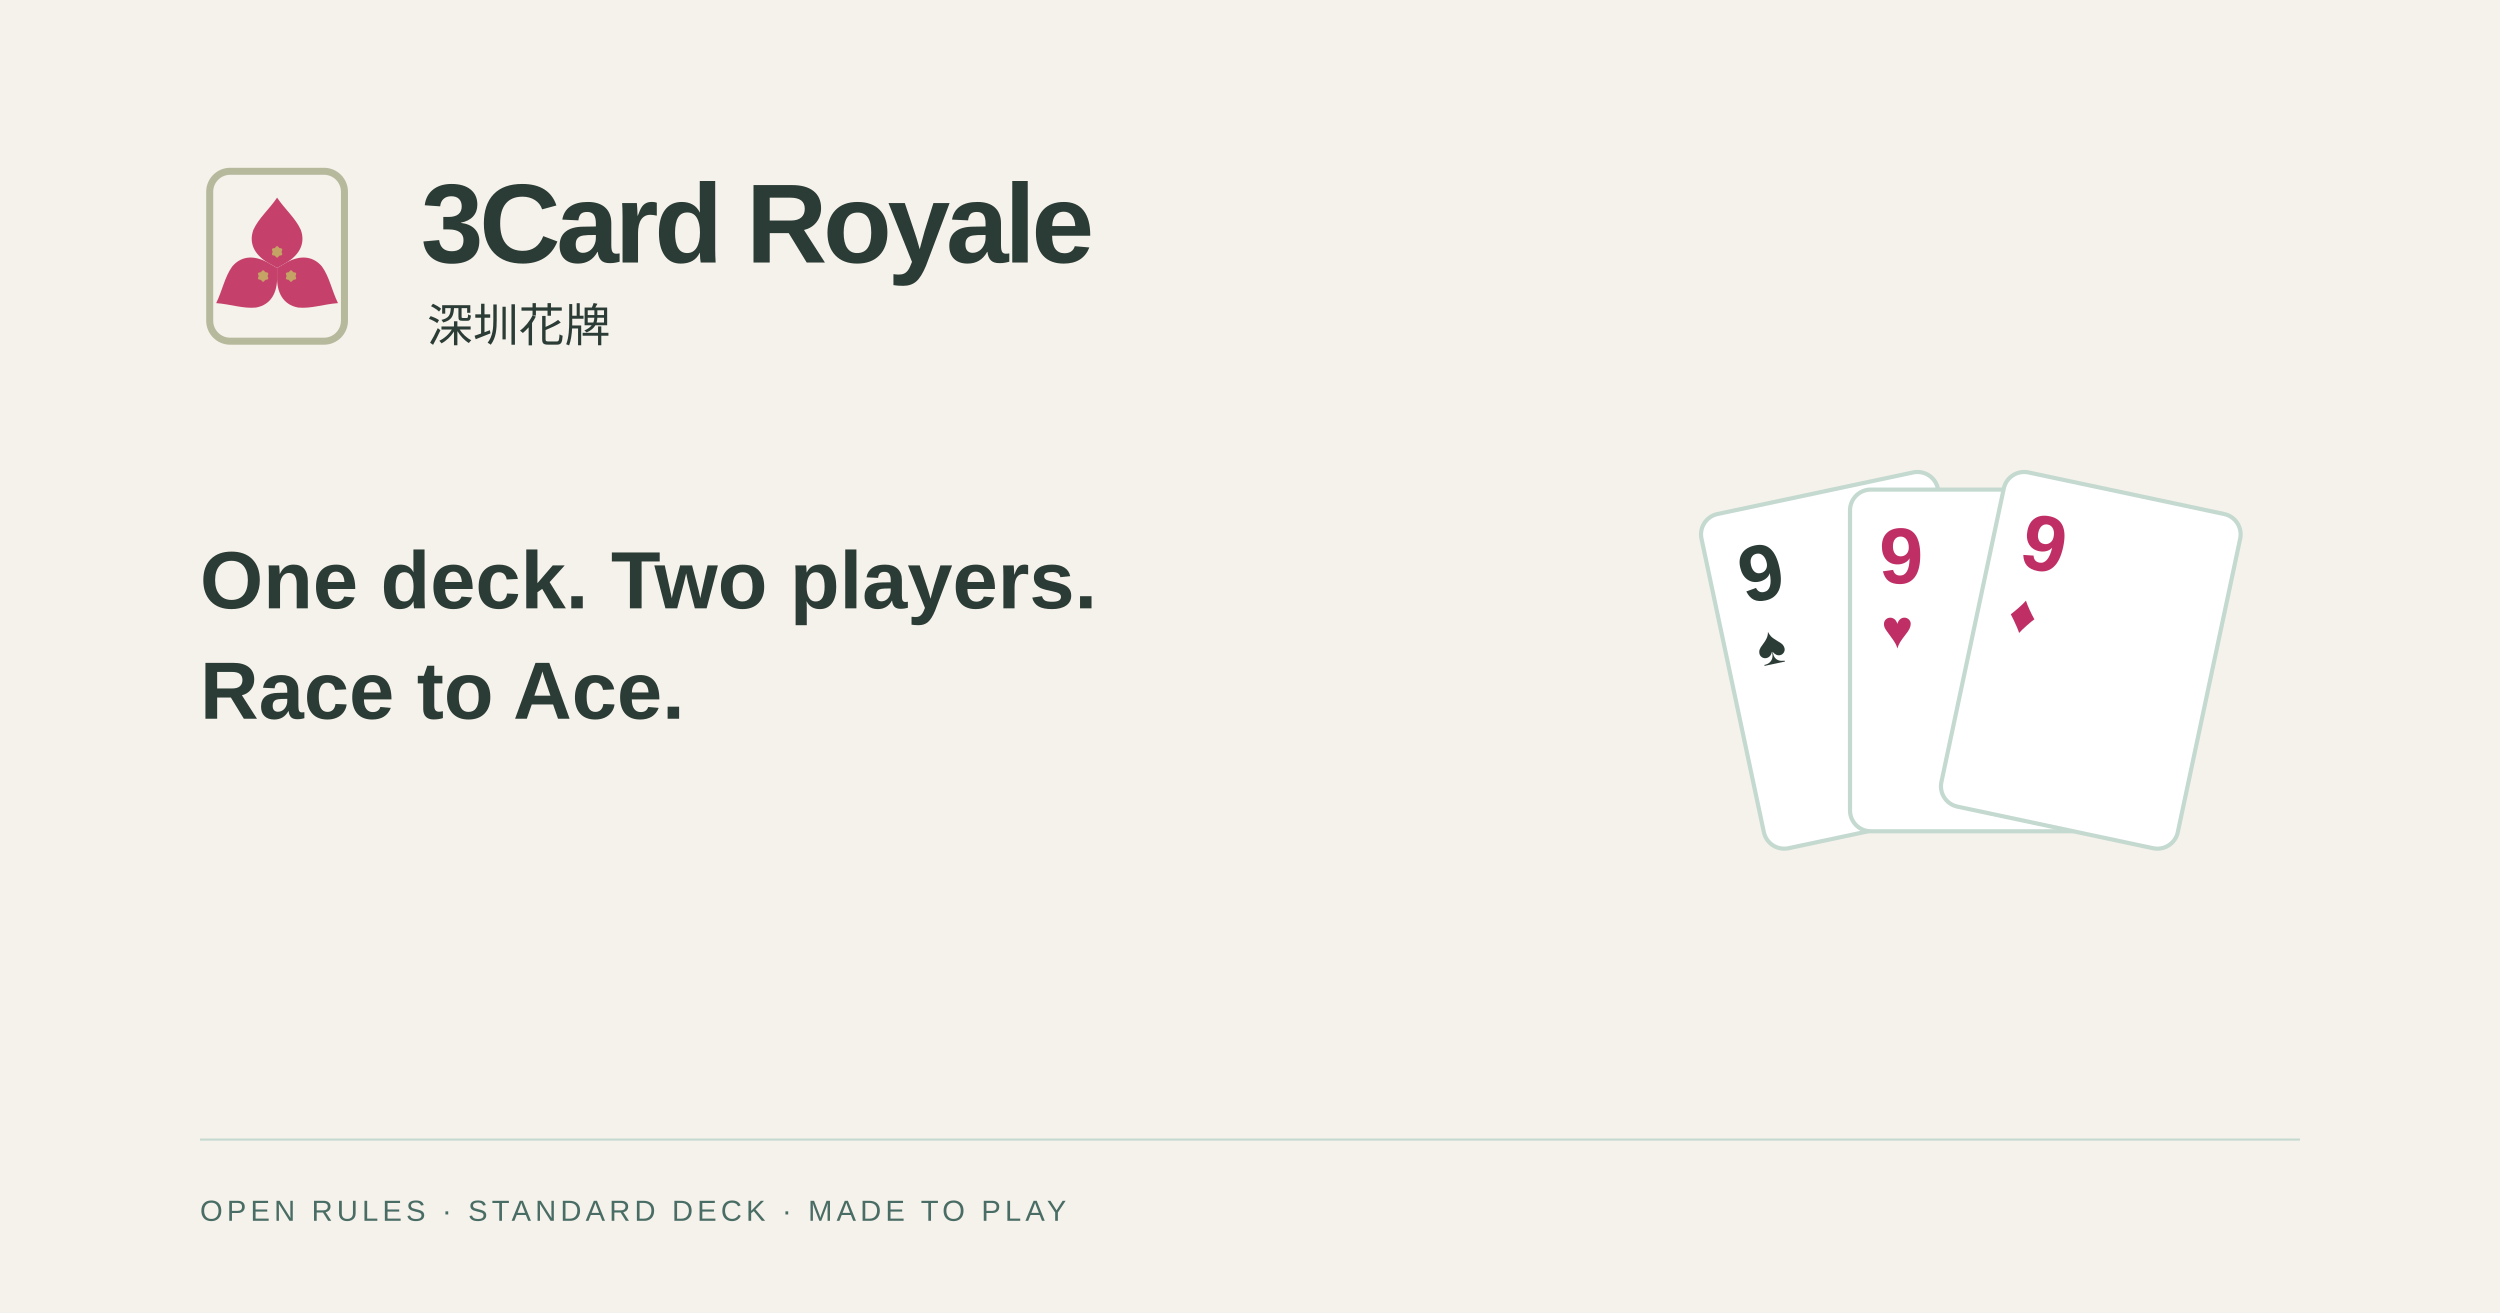
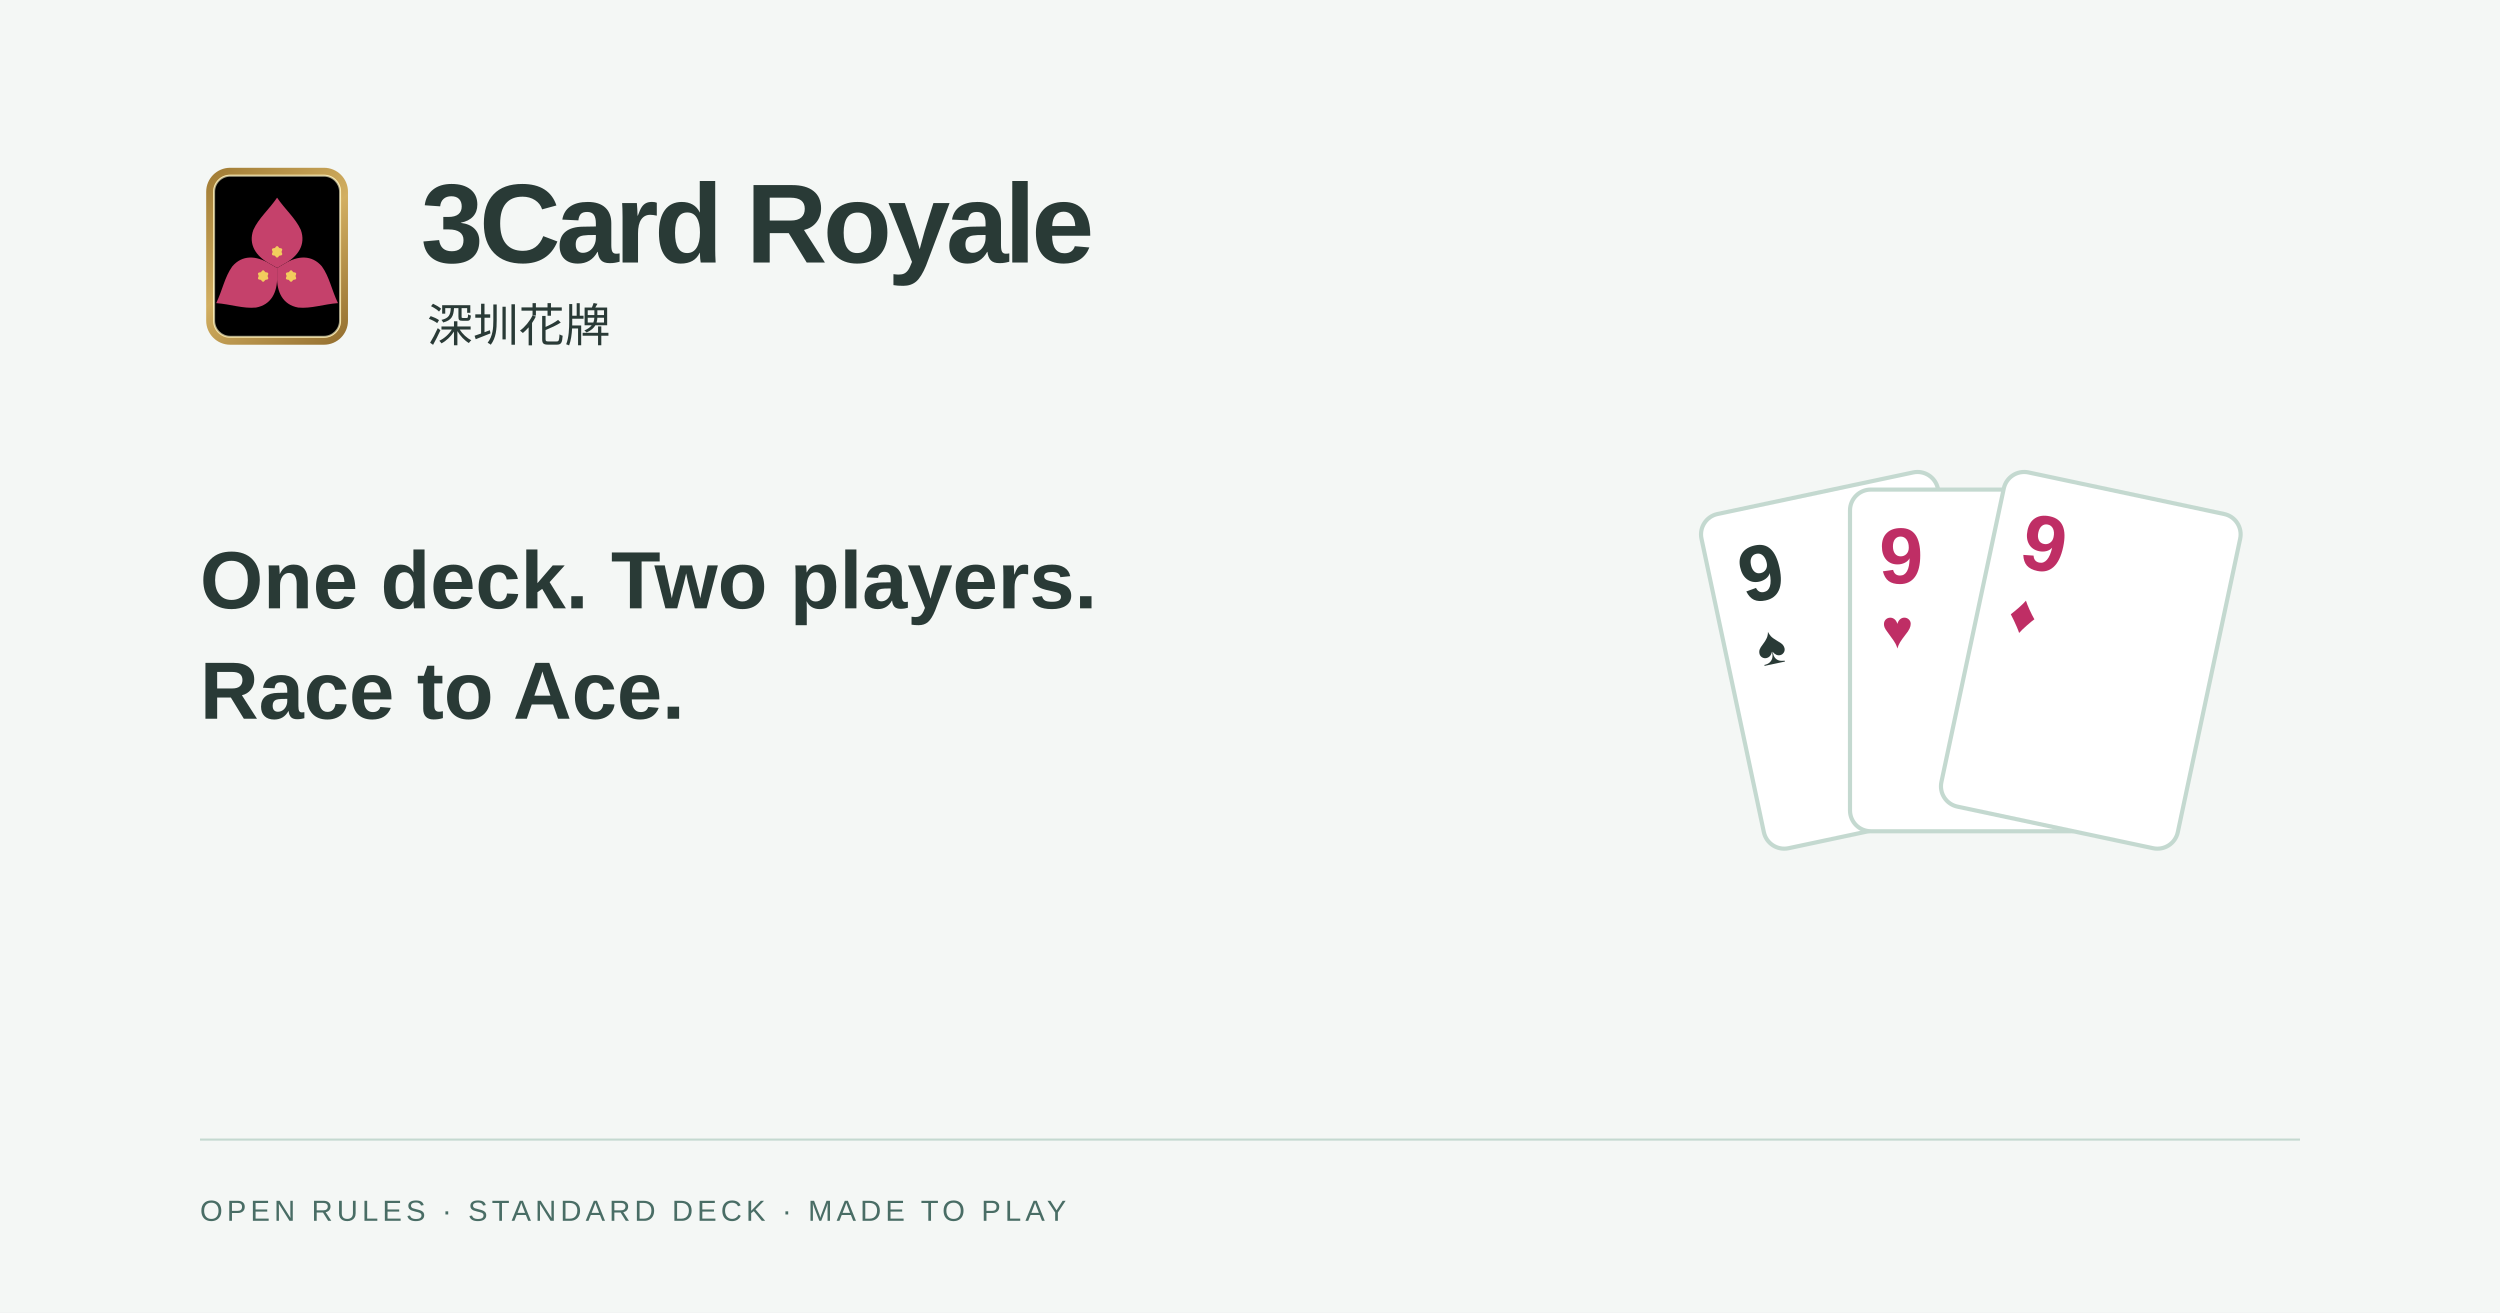
<svg xmlns="http://www.w3.org/2000/svg" width="1200" height="630" viewBox="0 0 1200 630">
-   <rect width="1200" height="630" fill="#F5F2EB" />
+   <rect width="1200" height="630" fill="#F4F7F5" />
  <svg x="88" y="72" width="90" height="102" viewBox="0 0 64 64">
-     <rect x="9" y="3" width="46" height="58" rx="7" fill="#F5F2EB" stroke="#B7B99D" stroke-width="2.4" />
+     <defs>
+       <linearGradient id="sz-gold-face" x1="9" y1="3" x2="55" y2="61" gradientUnits="userSpaceOnUse">
+         <stop stop-color="#F0D58D" />
+         <stop offset=".26" stop-color="#E4BF65" />
+         <stop offset=".46" stop-color="#FFF0B1" />
+         <stop offset=".68" stop-color="#D5AD51" />
+         <stop offset="1" stop-color="#EBD187" />
+       </linearGradient>
+       <linearGradient id="sz-gold-rim" x1="9" y1="3" x2="55" y2="61" gradientUnits="userSpaceOnUse">
+         <stop stop-color="#A17C35" />
+         <stop offset=".48" stop-color="#D2AF61" />
+         <stop offset="1" stop-color="#957030" />
+       </linearGradient>
+     </defs>
+     <rect x="9" y="3" width="46" height="58" rx="7" fill="url(#sz-gold-face)" stroke="url(#sz-gold-rim)" stroke-width="2.4" />
+     <rect x="10.5" y="4.5" width="43" height="55" rx="5.5" stroke="#FFF6C8" stroke-opacity=".65" stroke-width=".7" />
    <g>
      <path d="M32 36L29.402 34.5C24.8 32 22.1 28 23.9 23C25.7 19 29.3 16 32 12C34.7 16 38.3 19 40.1 23C41.9 28 39.2 32 34.598 34.5L32 36Z" fill="#C5416B" />
-       <path d="M32 28.53C32.083 28.53 32.173 28.564 32.249 28.611C32.324 28.657 32.393 28.74 32.453 28.81C32.513 28.879 32.558 28.966 32.61 29.027C32.662 29.088 32.705 29.14 32.765 29.175C32.825 29.21 32.892 29.221 32.971 29.235C33.049 29.25 33.147 29.245 33.237 29.263C33.328 29.28 33.434 29.298 33.512 29.34C33.59 29.382 33.665 29.443 33.706 29.515C33.748 29.587 33.763 29.682 33.761 29.771C33.758 29.86 33.72 29.96 33.69 30.047C33.66 30.134 33.608 30.216 33.581 30.292C33.554 30.367 33.53 30.431 33.53 30.5C33.53 30.569 33.554 30.633 33.581 30.708C33.608 30.784 33.66 30.866 33.69 30.953C33.72 31.04 33.758 31.14 33.761 31.229C33.763 31.318 33.748 31.413 33.706 31.485C33.665 31.557 33.59 31.618 33.512 31.66C33.434 31.702 33.328 31.72 33.237 31.737C33.147 31.755 33.049 31.75 32.971 31.765C32.892 31.779 32.825 31.79 32.765 31.825C32.705 31.86 32.662 31.912 32.61 31.973C32.558 32.034 32.513 32.121 32.453 32.19C32.393 32.26 32.324 32.343 32.249 32.389C32.173 32.436 32.083 32.47 32 32.47C31.917 32.47 31.827 32.436 31.751 32.389C31.676 32.343 31.607 32.26 31.547 32.19C31.487 32.121 31.442 32.034 31.39 31.973C31.338 31.912 31.295 31.86 31.235 31.825C31.175 31.79 31.108 31.779 31.029 31.765C30.951 31.75 30.853 31.755 30.763 31.737C30.672 31.72 30.566 31.702 30.488 31.66C30.41 31.618 30.335 31.557 30.294 31.485C30.253 31.413 30.237 31.318 30.239 31.229C30.242 31.14 30.28 31.04 30.31 30.953C30.34 30.866 30.392 30.784 30.419 30.708C30.446 30.633 30.47 30.569 30.47 30.5C30.47 30.431 30.446 30.367 30.419 30.292C30.392 30.216 30.34 30.134 30.31 30.047C30.28 29.96 30.242 29.86 30.239 29.771C30.237 29.682 30.253 29.587 30.294 29.515C30.335 29.443 30.41 29.382 30.488 29.34C30.566 29.298 30.672 29.28 30.763 29.263C30.853 29.245 30.951 29.25 31.029 29.235C31.108 29.221 31.175 29.21 31.235 29.175C31.295 29.14 31.338 29.088 31.39 29.027C31.442 28.966 31.487 28.879 31.547 28.81C31.607 28.74 31.676 28.657 31.751 28.611C31.827 28.564 31.917 28.53 32 28.53Z" fill="#C5A365" />
+       <path d="M32 28.53C32.083 28.53 32.173 28.564 32.249 28.611C32.324 28.657 32.393 28.74 32.453 28.81C32.513 28.879 32.558 28.966 32.61 29.027C32.662 29.088 32.705 29.14 32.765 29.175C32.825 29.21 32.892 29.221 32.971 29.235C33.049 29.25 33.147 29.245 33.237 29.263C33.328 29.28 33.434 29.298 33.512 29.34C33.59 29.382 33.665 29.443 33.706 29.515C33.748 29.587 33.763 29.682 33.761 29.771C33.758 29.86 33.72 29.96 33.69 30.047C33.66 30.134 33.608 30.216 33.581 30.292C33.554 30.367 33.53 30.431 33.53 30.5C33.53 30.569 33.554 30.633 33.581 30.708C33.608 30.784 33.66 30.866 33.69 30.953C33.72 31.04 33.758 31.14 33.761 31.229C33.763 31.318 33.748 31.413 33.706 31.485C33.665 31.557 33.59 31.618 33.512 31.66C33.434 31.702 33.328 31.72 33.237 31.737C33.147 31.755 33.049 31.75 32.971 31.765C32.892 31.779 32.825 31.79 32.765 31.825C32.705 31.86 32.662 31.912 32.61 31.973C32.558 32.034 32.513 32.121 32.453 32.19C32.393 32.26 32.324 32.343 32.249 32.389C32.173 32.436 32.083 32.47 32 32.47C31.917 32.47 31.827 32.436 31.751 32.389C31.676 32.343 31.607 32.26 31.547 32.19C31.487 32.121 31.442 32.034 31.39 31.973C31.338 31.912 31.295 31.86 31.235 31.825C31.175 31.79 31.108 31.779 31.029 31.765C30.951 31.75 30.853 31.755 30.763 31.737C30.672 31.72 30.566 31.702 30.488 31.66C30.41 31.618 30.335 31.557 30.294 31.485C30.253 31.413 30.237 31.318 30.239 31.229C30.242 31.14 30.28 31.04 30.31 30.953C30.34 30.866 30.392 30.784 30.419 30.708C30.446 30.633 30.47 30.569 30.47 30.5C30.47 30.431 30.446 30.367 30.419 30.292C30.392 30.216 30.34 30.134 30.31 30.047C30.28 29.96 30.242 29.86 30.239 29.771C30.237 29.682 30.253 29.587 30.294 29.515C30.335 29.443 30.41 29.382 30.488 29.34C30.566 29.298 30.672 29.28 30.763 29.263C30.853 29.245 30.951 29.25 31.029 29.235C31.108 29.221 31.175 29.21 31.235 29.175C31.295 29.14 31.338 29.088 31.39 29.027C31.442 28.966 31.487 28.879 31.547 28.81C31.607 28.74 31.676 28.657 31.751 28.611C31.827 28.564 31.917 28.53 32 28.53Z" fill="#F2CD5D" />
    </g>
    <g transform="rotate(120 32 36)">
      <path d="M32 36L29.402 34.5C24.8 32 22.1 28 23.9 23C25.7 19 29.3 16 32 12C34.7 16 38.3 19 40.1 23C41.9 28 39.2 32 34.598 34.5L32 36Z" fill="#C5416B" />
-       <path d="M32 28.53C32.083 28.53 32.173 28.564 32.249 28.611C32.324 28.657 32.393 28.74 32.453 28.81C32.513 28.879 32.558 28.966 32.61 29.027C32.662 29.088 32.705 29.14 32.765 29.175C32.825 29.21 32.892 29.221 32.971 29.235C33.049 29.25 33.147 29.245 33.237 29.263C33.328 29.28 33.434 29.298 33.512 29.34C33.59 29.382 33.665 29.443 33.706 29.515C33.748 29.587 33.763 29.682 33.761 29.771C33.758 29.86 33.72 29.96 33.69 30.047C33.66 30.134 33.608 30.216 33.581 30.292C33.554 30.367 33.53 30.431 33.53 30.5C33.53 30.569 33.554 30.633 33.581 30.708C33.608 30.784 33.66 30.866 33.69 30.953C33.72 31.04 33.758 31.14 33.761 31.229C33.763 31.318 33.748 31.413 33.706 31.485C33.665 31.557 33.59 31.618 33.512 31.66C33.434 31.702 33.328 31.72 33.237 31.737C33.147 31.755 33.049 31.75 32.971 31.765C32.892 31.779 32.825 31.79 32.765 31.825C32.705 31.86 32.662 31.912 32.61 31.973C32.558 32.034 32.513 32.121 32.453 32.19C32.393 32.26 32.324 32.343 32.249 32.389C32.173 32.436 32.083 32.47 32 32.47C31.917 32.47 31.827 32.436 31.751 32.389C31.676 32.343 31.607 32.26 31.547 32.19C31.487 32.121 31.442 32.034 31.39 31.973C31.338 31.912 31.295 31.86 31.235 31.825C31.175 31.79 31.108 31.779 31.029 31.765C30.951 31.75 30.853 31.755 30.763 31.737C30.672 31.72 30.566 31.702 30.488 31.66C30.41 31.618 30.335 31.557 30.294 31.485C30.253 31.413 30.237 31.318 30.239 31.229C30.242 31.14 30.28 31.04 30.31 30.953C30.34 30.866 30.392 30.784 30.419 30.708C30.446 30.633 30.47 30.569 30.47 30.5C30.47 30.431 30.446 30.367 30.419 30.292C30.392 30.216 30.34 30.134 30.31 30.047C30.28 29.96 30.242 29.86 30.239 29.771C30.237 29.682 30.253 29.587 30.294 29.515C30.335 29.443 30.41 29.382 30.488 29.34C30.566 29.298 30.672 29.28 30.763 29.263C30.853 29.245 30.951 29.25 31.029 29.235C31.108 29.221 31.175 29.21 31.235 29.175C31.295 29.14 31.338 29.088 31.39 29.027C31.442 28.966 31.487 28.879 31.547 28.81C31.607 28.74 31.676 28.657 31.751 28.611C31.827 28.564 31.917 28.53 32 28.53Z" fill="#C5A365" />
+       <path d="M32 28.53C32.083 28.53 32.173 28.564 32.249 28.611C32.324 28.657 32.393 28.74 32.453 28.81C32.513 28.879 32.558 28.966 32.61 29.027C32.662 29.088 32.705 29.14 32.765 29.175C32.825 29.21 32.892 29.221 32.971 29.235C33.049 29.25 33.147 29.245 33.237 29.263C33.328 29.28 33.434 29.298 33.512 29.34C33.59 29.382 33.665 29.443 33.706 29.515C33.748 29.587 33.763 29.682 33.761 29.771C33.758 29.86 33.72 29.96 33.69 30.047C33.66 30.134 33.608 30.216 33.581 30.292C33.554 30.367 33.53 30.431 33.53 30.5C33.53 30.569 33.554 30.633 33.581 30.708C33.608 30.784 33.66 30.866 33.69 30.953C33.72 31.04 33.758 31.14 33.761 31.229C33.763 31.318 33.748 31.413 33.706 31.485C33.665 31.557 33.59 31.618 33.512 31.66C33.434 31.702 33.328 31.72 33.237 31.737C33.147 31.755 33.049 31.75 32.971 31.765C32.892 31.779 32.825 31.79 32.765 31.825C32.705 31.86 32.662 31.912 32.61 31.973C32.558 32.034 32.513 32.121 32.453 32.19C32.393 32.26 32.324 32.343 32.249 32.389C32.173 32.436 32.083 32.47 32 32.47C31.917 32.47 31.827 32.436 31.751 32.389C31.676 32.343 31.607 32.26 31.547 32.19C31.487 32.121 31.442 32.034 31.39 31.973C31.338 31.912 31.295 31.86 31.235 31.825C31.175 31.79 31.108 31.779 31.029 31.765C30.951 31.75 30.853 31.755 30.763 31.737C30.672 31.72 30.566 31.702 30.488 31.66C30.41 31.618 30.335 31.557 30.294 31.485C30.253 31.413 30.237 31.318 30.239 31.229C30.242 31.14 30.28 31.04 30.31 30.953C30.34 30.866 30.392 30.784 30.419 30.708C30.446 30.633 30.47 30.569 30.47 30.5C30.47 30.431 30.446 30.367 30.419 30.292C30.392 30.216 30.34 30.134 30.31 30.047C30.28 29.96 30.242 29.86 30.239 29.771C30.237 29.682 30.253 29.587 30.294 29.515C30.335 29.443 30.41 29.382 30.488 29.34C30.566 29.298 30.672 29.28 30.763 29.263C30.853 29.245 30.951 29.25 31.029 29.235C31.108 29.221 31.175 29.21 31.235 29.175C31.295 29.14 31.338 29.088 31.39 29.027C31.442 28.966 31.487 28.879 31.547 28.81C31.607 28.74 31.676 28.657 31.751 28.611C31.827 28.564 31.917 28.53 32 28.53Z" fill="#F2CD5D" />
    </g>
    <g transform="rotate(240 32 36)">
      <path d="M32 36L29.402 34.5C24.8 32 22.1 28 23.9 23C25.7 19 29.3 16 32 12C34.7 16 38.3 19 40.1 23C41.9 28 39.2 32 34.598 34.5L32 36Z" fill="#C5416B" />
-       <path d="M32 28.53C32.083 28.53 32.173 28.564 32.249 28.611C32.324 28.657 32.393 28.74 32.453 28.81C32.513 28.879 32.558 28.966 32.61 29.027C32.662 29.088 32.705 29.14 32.765 29.175C32.825 29.21 32.892 29.221 32.971 29.235C33.049 29.25 33.147 29.245 33.237 29.263C33.328 29.28 33.434 29.298 33.512 29.34C33.59 29.382 33.665 29.443 33.706 29.515C33.748 29.587 33.763 29.682 33.761 29.771C33.758 29.86 33.72 29.96 33.69 30.047C33.66 30.134 33.608 30.216 33.581 30.292C33.554 30.367 33.53 30.431 33.53 30.5C33.53 30.569 33.554 30.633 33.581 30.708C33.608 30.784 33.66 30.866 33.69 30.953C33.72 31.04 33.758 31.14 33.761 31.229C33.763 31.318 33.748 31.413 33.706 31.485C33.665 31.557 33.59 31.618 33.512 31.66C33.434 31.702 33.328 31.72 33.237 31.737C33.147 31.755 33.049 31.75 32.971 31.765C32.892 31.779 32.825 31.79 32.765 31.825C32.705 31.86 32.662 31.912 32.61 31.973C32.558 32.034 32.513 32.121 32.453 32.19C32.393 32.26 32.324 32.343 32.249 32.389C32.173 32.436 32.083 32.47 32 32.47C31.917 32.47 31.827 32.436 31.751 32.389C31.676 32.343 31.607 32.26 31.547 32.19C31.487 32.121 31.442 32.034 31.39 31.973C31.338 31.912 31.295 31.86 31.235 31.825C31.175 31.79 31.108 31.779 31.029 31.765C30.951 31.75 30.853 31.755 30.763 31.737C30.672 31.72 30.566 31.702 30.488 31.66C30.41 31.618 30.335 31.557 30.294 31.485C30.253 31.413 30.237 31.318 30.239 31.229C30.242 31.14 30.28 31.04 30.31 30.953C30.34 30.866 30.392 30.784 30.419 30.708C30.446 30.633 30.47 30.569 30.47 30.5C30.47 30.431 30.446 30.367 30.419 30.292C30.392 30.216 30.34 30.134 30.31 30.047C30.28 29.96 30.242 29.86 30.239 29.771C30.237 29.682 30.253 29.587 30.294 29.515C30.335 29.443 30.41 29.382 30.488 29.34C30.566 29.298 30.672 29.28 30.763 29.263C30.853 29.245 30.951 29.25 31.029 29.235C31.108 29.221 31.175 29.21 31.235 29.175C31.295 29.14 31.338 29.088 31.39 29.027C31.442 28.966 31.487 28.879 31.547 28.81C31.607 28.74 31.676 28.657 31.751 28.611C31.827 28.564 31.917 28.53 32 28.53Z" fill="#C5A365" />
+       <path d="M32 28.53C32.083 28.53 32.173 28.564 32.249 28.611C32.324 28.657 32.393 28.74 32.453 28.81C32.513 28.879 32.558 28.966 32.61 29.027C32.662 29.088 32.705 29.14 32.765 29.175C32.825 29.21 32.892 29.221 32.971 29.235C33.049 29.25 33.147 29.245 33.237 29.263C33.328 29.28 33.434 29.298 33.512 29.34C33.59 29.382 33.665 29.443 33.706 29.515C33.748 29.587 33.763 29.682 33.761 29.771C33.758 29.86 33.72 29.96 33.69 30.047C33.66 30.134 33.608 30.216 33.581 30.292C33.554 30.367 33.53 30.431 33.53 30.5C33.53 30.569 33.554 30.633 33.581 30.708C33.608 30.784 33.66 30.866 33.69 30.953C33.72 31.04 33.758 31.14 33.761 31.229C33.763 31.318 33.748 31.413 33.706 31.485C33.665 31.557 33.59 31.618 33.512 31.66C33.434 31.702 33.328 31.72 33.237 31.737C33.147 31.755 33.049 31.75 32.971 31.765C32.892 31.779 32.825 31.79 32.765 31.825C32.705 31.86 32.662 31.912 32.61 31.973C32.558 32.034 32.513 32.121 32.453 32.19C32.393 32.26 32.324 32.343 32.249 32.389C32.173 32.436 32.083 32.47 32 32.47C31.917 32.47 31.827 32.436 31.751 32.389C31.676 32.343 31.607 32.26 31.547 32.19C31.487 32.121 31.442 32.034 31.39 31.973C31.338 31.912 31.295 31.86 31.235 31.825C31.175 31.79 31.108 31.779 31.029 31.765C30.951 31.75 30.853 31.755 30.763 31.737C30.672 31.72 30.566 31.702 30.488 31.66C30.41 31.618 30.335 31.557 30.294 31.485C30.253 31.413 30.237 31.318 30.239 31.229C30.242 31.14 30.28 31.04 30.31 30.953C30.34 30.866 30.392 30.784 30.419 30.708C30.446 30.633 30.47 30.569 30.47 30.5C30.47 30.431 30.446 30.367 30.419 30.292C30.392 30.216 30.34 30.134 30.31 30.047C30.28 29.96 30.242 29.86 30.239 29.771C30.237 29.682 30.253 29.587 30.294 29.515C30.335 29.443 30.41 29.382 30.488 29.34C30.566 29.298 30.672 29.28 30.763 29.263C30.853 29.245 30.951 29.25 31.029 29.235C31.108 29.221 31.175 29.21 31.235 29.175C31.295 29.14 31.338 29.088 31.39 29.027C31.442 28.966 31.487 28.879 31.547 28.81C31.607 28.74 31.676 28.657 31.751 28.611C31.827 28.564 31.917 28.53 32 28.53Z" fill="#F2CD5D" />
    </g>
  </svg>
-   <g font-family="Arial,Helvetica,sans-serif" fill="#2B3B35">
+   <g font-family="Arial,Helvetica,sans-serif" fill="#293A36">
    <text x="202" y="126" font-size="54" font-weight="750" letter-spacing="-2">3Card Royale</text>
    <text x="205" y="164" font-size="22">深圳花牌</text>
    <text x="96" y="292" font-size="39" font-weight="650">One deck. Two players.</text>
    <text x="96" y="345" font-size="39" font-weight="650">Race to Ace.</text>
    <path d="M96 547H1104" stroke="#C4D9D0" />
    <text x="96" y="586" font-size="14" letter-spacing="2" fill="#496D65">OPEN RULES · STANDARD DECK · MADE TO PLAY</text>
  </g>
  <g transform="translate(830 235) rotate(-12 58 80)">
    <rect width="116" height="164" rx="10" fill="#FFFFFF" stroke="#C4D9D0" stroke-width="2" />
-     <text x="14" y="45" font-family="Arial" font-weight="700" font-size="38" fill="#2B3B35">9</text>
-     <text x="15" y="76" font-size="26" fill="#2B3B35">♠</text>
+     <text x="14" y="45" font-family="Arial" font-weight="700" font-size="38" fill="#293A36">9</text>
+     <text x="15" y="76" font-size="26" fill="#293A36">♠</text>
  </g>
  <g transform="translate(888 235) rotate(0 58 80)">
    <rect width="116" height="164" rx="10" fill="#FFFFFF" stroke="#C4D9D0" stroke-width="2" />
    <text x="14" y="45" font-family="Arial" font-weight="700" font-size="38" fill="#BF2E65">9</text>
    <text x="15" y="76" font-size="26" fill="#BF2E65">♥</text>
  </g>
  <g transform="translate(946 235) rotate(12 58 80)">
    <rect width="116" height="164" rx="10" fill="#FFFFFF" stroke="#C4D9D0" stroke-width="2" />
    <text x="14" y="45" font-family="Arial" font-weight="700" font-size="38" fill="#BF2E65">9</text>
    <text x="15" y="76" font-size="26" fill="#BF2E65">♦</text>
  </g>
</svg>
